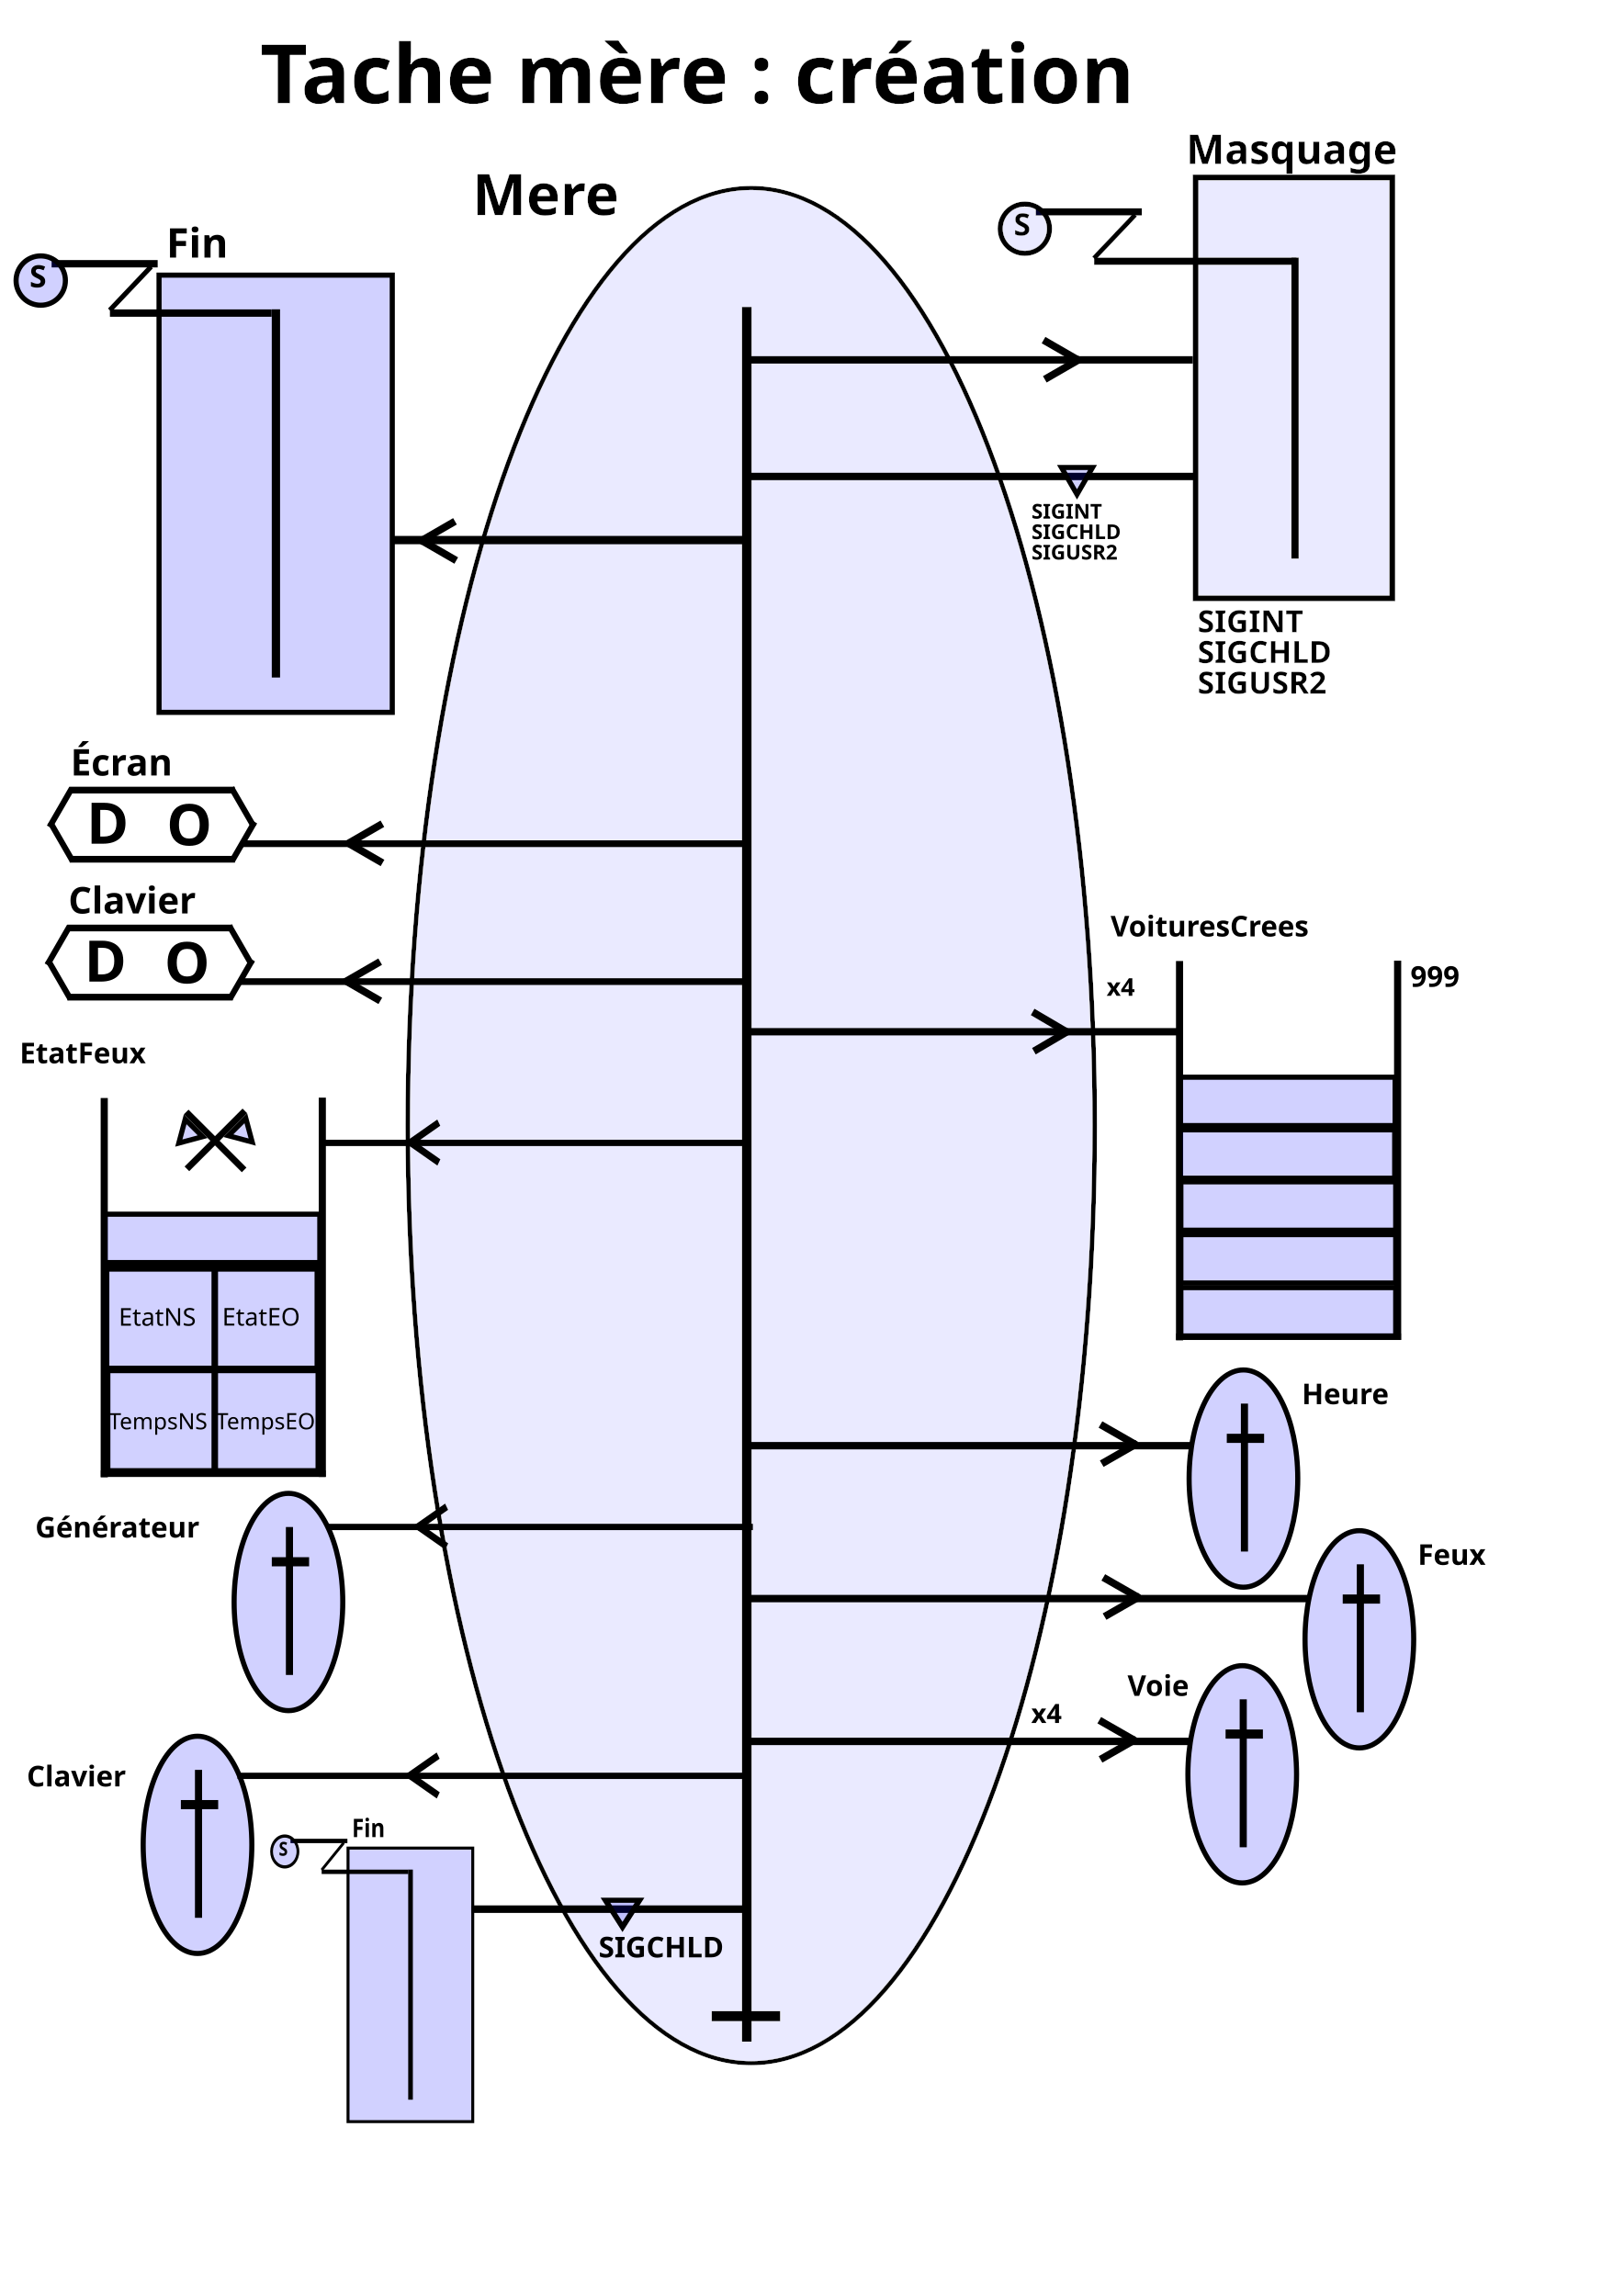
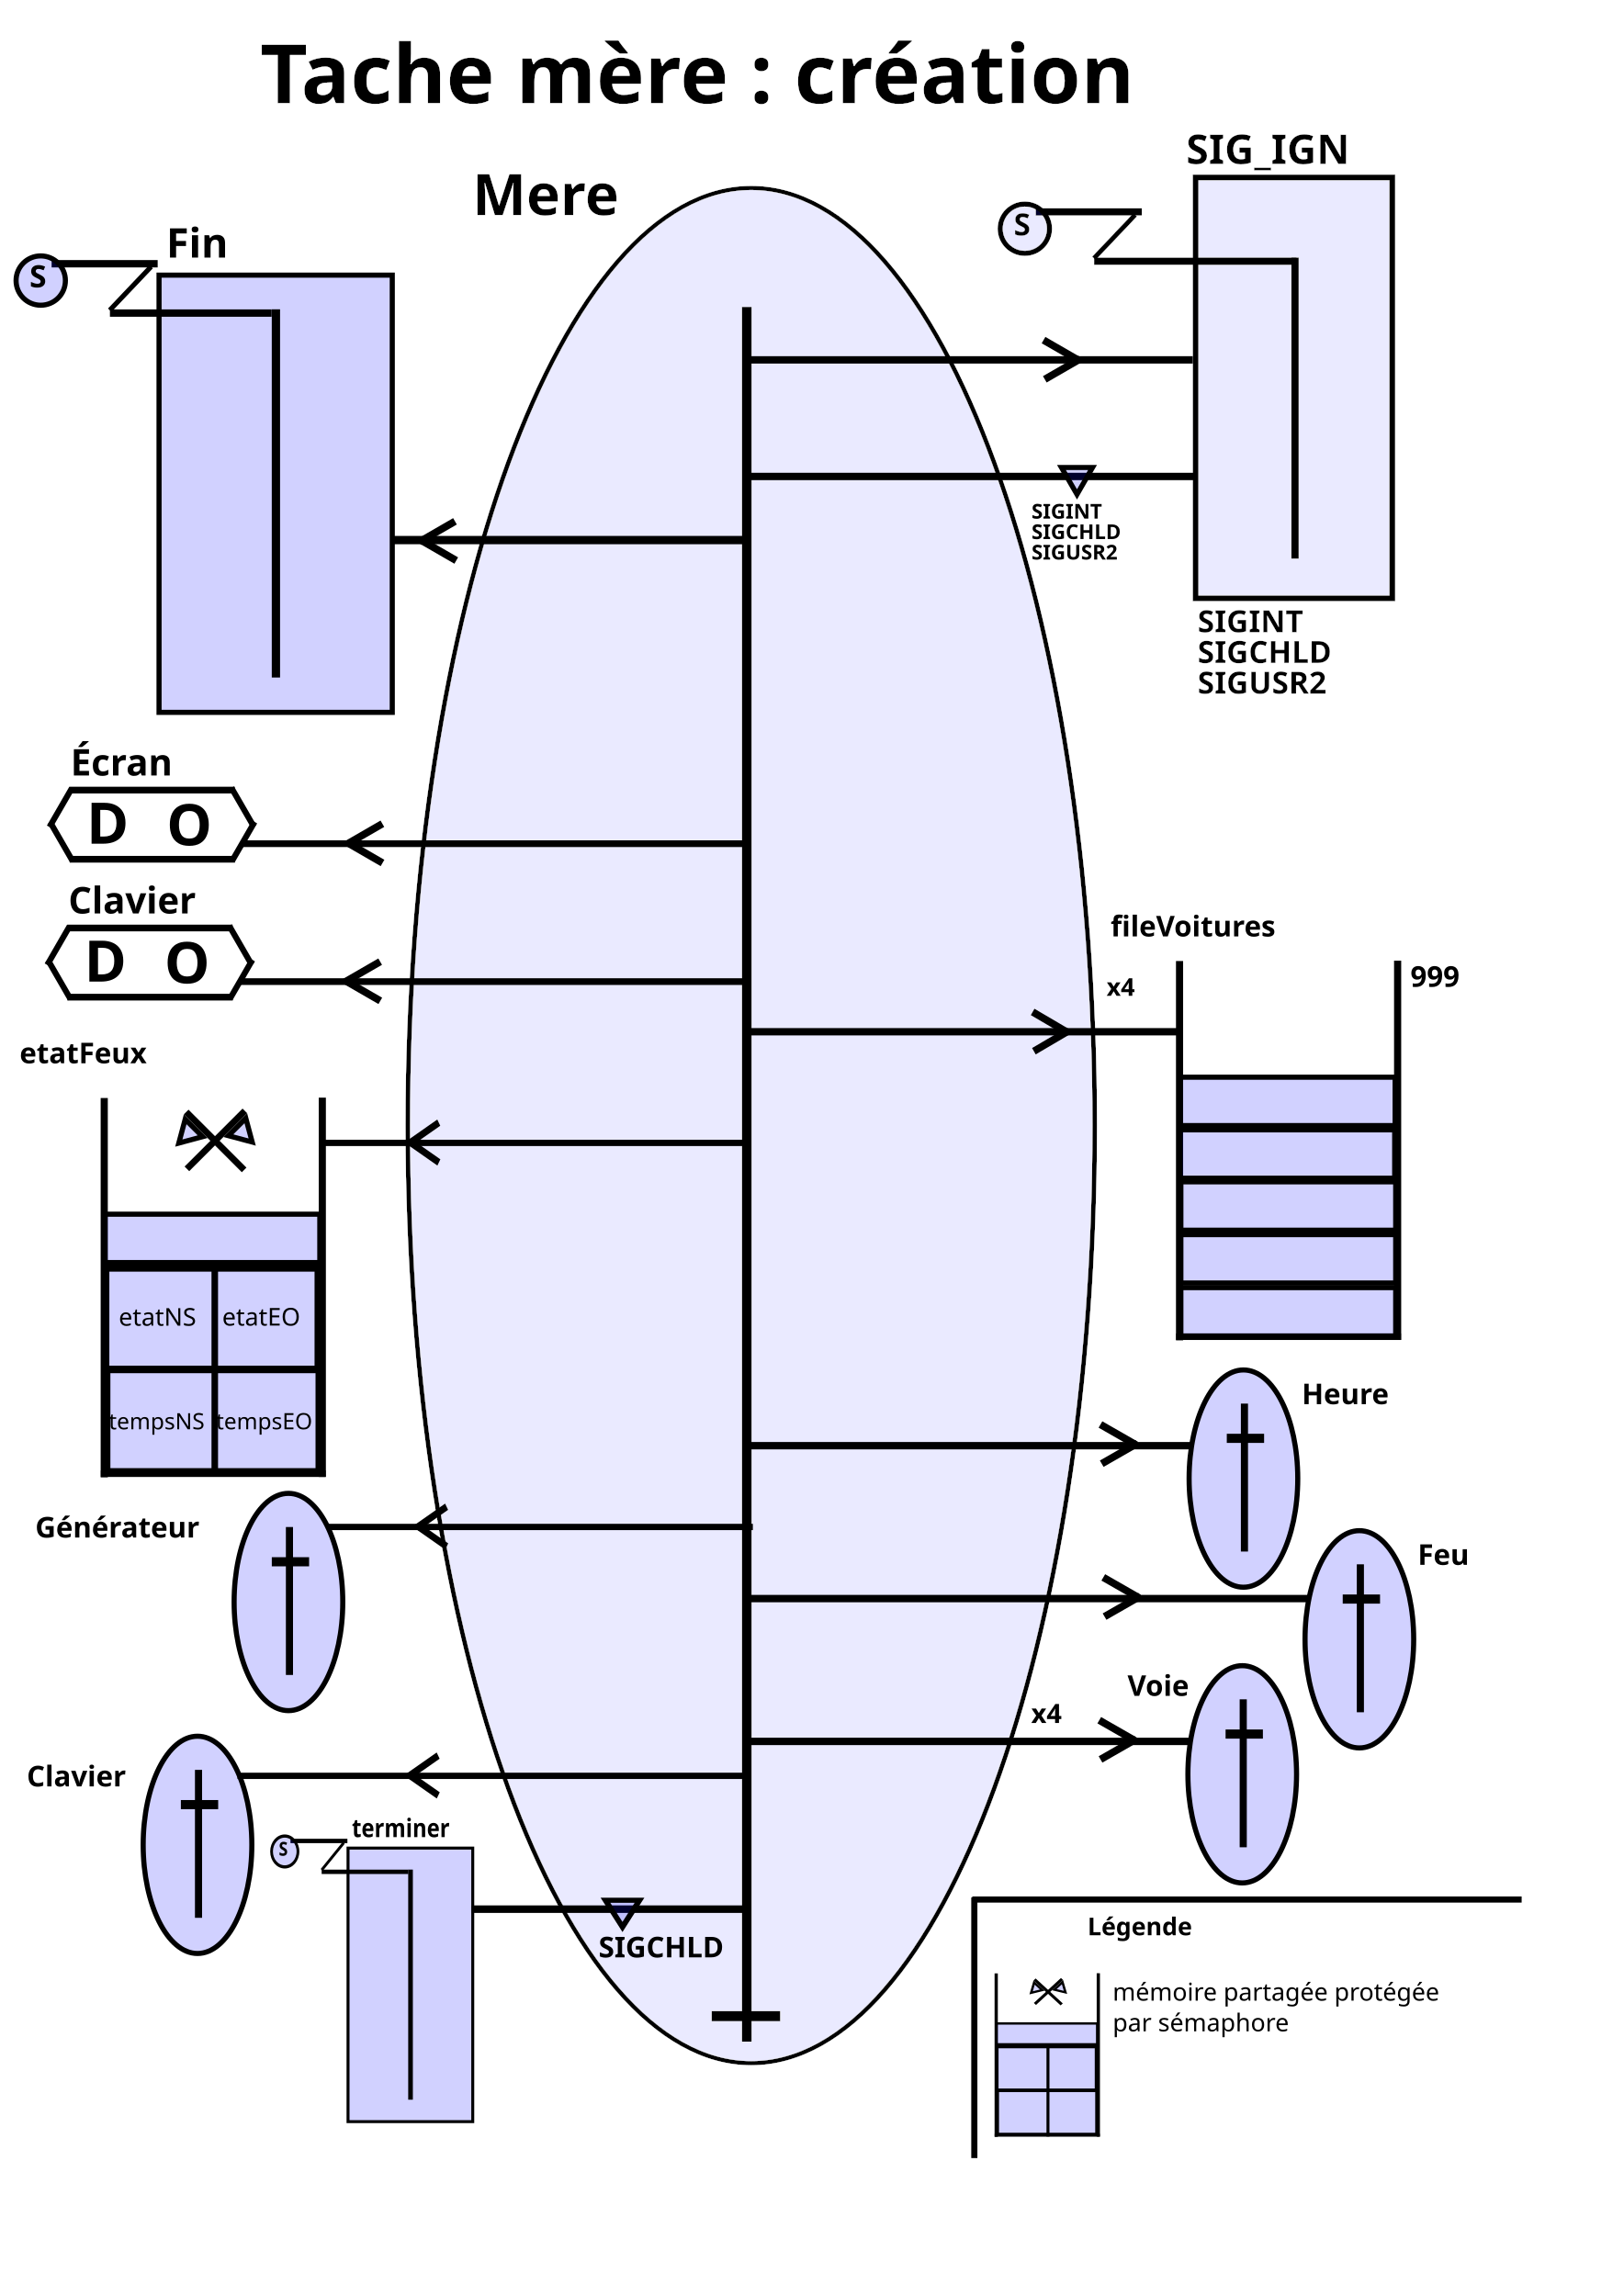
<svg xmlns="http://www.w3.org/2000/svg" width="210mm" height="297mm" id="svg2" version="1.1" enable-background="new">
  <defs id="defs4">
    <filter id="filter3764">
      <feBlend mode="multiply" in2="BackgroundImage" id="feBlend3766" />
    </filter>
    <filter id="filter4121">
      <feBlend mode="multiply" in2="BackgroundImage" id="feBlend4123" />
    </filter>
  </defs>
  <g id="layer1" style="display:inline;filter:url(#filter3764)">
    <path style="fill:#0000ff;fill-opacity:0.183;stroke:#000000;stroke-width:2.5;stroke-miterlimit:4;stroke-opacity:1;stroke-dasharray:none" id="path2985" d="m 548.105,63.58 a 188.548,563.452 0 1 1 -377.096,0 188.548,563.452 0 1 1 377.096,0 z" transform="matrix(0.8905215,0,0,0.8135598,47.03722,498.5714)" />
    <text xml:space="preserve" style="font-size:40px;font-style:normal;font-weight:normal;line-height:125%;letter-spacing:0px;word-spacing:0px;fill:#000000;fill-opacity:1;stroke:none;font-family:Sans" x="127.16" y="50.426" id="text3758">
      <tspan id="tspan3760" x="127.16" y="50.426" style="font-weight:bold;-inkscape-font-specification:Sans Bold">Tache mère : création</tspan>
    </text>
    <rect style="fill:#0000ff;fill-opacity:0.183;stroke:#000000;stroke-width:2.533;stroke-miterlimit:4;stroke-opacity:1;stroke-dasharray:none" id="rect3762" width="2.159" height="845.586" x="363.958" y="151.294" />
    <rect style="fill:#0000ff;fill-opacity:0.183;stroke:#000000;stroke-width:2.5;stroke-miterlimit:4;stroke-opacity:1;stroke-dasharray:none" id="rect4955" width="30.981" height="2.459" x="349.15" y="984.499" />
    <text xml:space="preserve" style="font-size:28px;font-style:normal;font-weight:bold;line-height:125%;letter-spacing:0px;word-spacing:0px;fill:#000000;fill-opacity:1;stroke:none;font-family:Sans;-inkscape-font-specification:Sans Bold" x="230.891" y="105.152" id="text3165">
      <tspan id="tspan3167" x="230.891" y="105.152">Mere</tspan>
    </text>
  </g>
  <g id="layer2" style="filter:url(#filter4121)">
    <rect style="fill:#0000ff;fill-opacity:0.183;stroke:#000000;stroke-width:2.802;stroke-miterlimit:4;stroke-opacity:1;stroke-dasharray:none" id="rect3769" width="96.165" height="205.786" x="584.431" y="86.752" />
    <rect style="fill:#0000ff;fill-opacity:0.183;stroke:#000000;stroke-width:2.5;stroke-miterlimit:4;stroke-opacity:1;stroke-dasharray:none" id="rect3787" width="49.329" height="1.096" x="507.546" y="103.044" />
    <rect style="fill:#0000ff;fill-opacity:0.183;stroke:#000000;stroke-width:2.534;stroke-miterlimit:4;stroke-opacity:1;stroke-dasharray:none" id="rect3789" width="96.433" height="1.062" x="536.064" y="127.177" />
    <rect style="fill:#0000ff;fill-opacity:0.183;stroke:#000000;stroke-width:2.5;stroke-miterlimit:4;stroke-opacity:1;stroke-dasharray:none" id="rect3791" width="1.096" height="144.7" x="632.514" y="127.16" />
    <rect style="fill:#0000ff;fill-opacity:0.183;stroke:#000000;stroke-width:1.662;stroke-miterlimit:4;stroke-opacity:1;stroke-dasharray:none" id="rect3793" width="27.708" height="0.729" x="285.301" y="474.548" transform="matrix(0.6882578,-0.7254662,0.71365,0.7005024,0,0)" />
    <path style="fill:#0000ff;fill-opacity:0.183;stroke:#000000;stroke-width:2.5;stroke-miterlimit:4;stroke-opacity:1;stroke-dasharray:none" id="path3795" d="m 513.027,111.813 a 12.058,12.058 0 1 1 -24.117,0 12.058,12.058 0 1 1 24.117,0 z" />
    <text xml:space="preserve" style="font-size:15px;font-style:normal;font-weight:bold;line-height:125%;letter-spacing:0px;word-spacing:0px;fill:#000000;fill-opacity:1;stroke:none;font-family:Sans;-inkscape-font-specification:Sans Bold" x="495.487" y="115.102" id="text3797">
      <tspan id="tspan3799" x="495.487" y="115.102">S</tspan>
    </text>
    <text xml:space="preserve" style="font-size:40px;font-style:normal;font-weight:normal;line-height:100%;letter-spacing:0px;word-spacing:0px;fill:#000000;fill-opacity:1;stroke:none;font-family:Sans" x="585.376" y="309.131" id="text3801">
      <tspan id="tspan3803" x="585.376" y="309.131" style="font-size:15px;font-weight:bold;line-height:100%;-inkscape-font-specification:Sans Bold">SIGINT</tspan>
      <tspan x="585.376" y="324.131" style="font-size:15px;font-weight:bold;line-height:100%;-inkscape-font-specification:Sans Bold" id="tspan3805">SIGCHLD</tspan>
      <tspan x="585.376" y="339.131" style="font-size:15px;font-weight:bold;line-height:100%;-inkscape-font-specification:Sans Bold" id="tspan3807">SIGUSR2</tspan>
    </text>
    <text xml:space="preserve" style="font-size:20px;font-style:normal;font-weight:bold;line-height:125%;letter-spacing:0px;word-spacing:0px;fill:#000000;fill-opacity:1;stroke:none;font-family:Sans;-inkscape-font-specification:Sans Bold" x="579.786" y="80.15" id="text3264">
-       <tspan id="tspan3266" x="579.786" y="80.15">Masquage</tspan>
+       <tspan id="tspan3266" x="579.786" y="80.15">SIG_IGN</tspan>
    </text>
  </g>
  <g id="layer15" style="display:inline">
    <path style="fill:#0000ff;fill-opacity:0.183;stroke:#000000;stroke-width:2.5;stroke-miterlimit:4;stroke-opacity:1;stroke-dasharray:none" id="path4468-1" d="m 632.405,750.421 a 26.555,53.11 0 1 1 -53.11,0 26.555,53.11 0 1 1 53.11,0 z" transform="translate(1.379739,117.0392)" />
    <rect style="fill:#0000ff;fill-opacity:0.183;stroke:#000000;stroke-width:2.5;stroke-miterlimit:4;stroke-opacity:1;stroke-dasharray:none" id="rect4470-0" width="0.984" height="69.83" x="607.229" y="832.053" />
    <rect style="fill:#0000ff;fill-opacity:0.183;stroke:#000000;stroke-width:2.5;stroke-miterlimit:4;stroke-opacity:1;stroke-dasharray:none" id="rect4472-6" width="15.736" height="1.967" x="600.345" y="846.806" />
    <text xml:space="preserve" style="font-size:14px;font-style:normal;font-weight:bold;line-height:125%;letter-spacing:0px;word-spacing:0px;fill:#000000;fill-opacity:1;stroke:none;font-family:Sans;-inkscape-font-specification:Sans Bold" x="551.169" y="829.103" id="text4474-5">
      <tspan x="551.169" y="829.103" id="tspan4909">Voie</tspan>
      <tspan x="551.169" y="846.603" id="tspan4913" />
    </text>
    <rect style="fill:#0000ff;fill-opacity:0.183;stroke:#000000;stroke-width:2.384;stroke-miterlimit:4;stroke-opacity:1;stroke-dasharray:none;display:inline" id="rect3812-0-1-9" width="216.09" height="1.219" x="364.973" y="850.77" />
    <rect style="fill:#0000ff;fill-opacity:0.183;stroke:#000000;stroke-width:2.508;stroke-miterlimit:4;stroke-opacity:1;stroke-dasharray:none;display:inline" id="rect3814-9-4-2" width="17.623" height="1.098" x="888.489" y="461.74" transform="matrix(0.8674953,0.4974454,-0.502559,0.8645429,0,0)" />
    <rect style="fill:#0000ff;fill-opacity:0.183;stroke:#000000;stroke-width:2.508;stroke-miterlimit:4;stroke-opacity:1;stroke-dasharray:none;display:inline" id="rect3814-5-2-6-7" width="17.623" height="1.098" x="34.052" y="1013.284" transform="matrix(0.8674953,-0.4974454,0.502559,0.8645429,0,0)" />
    <text xml:space="preserve" style="font-size:40px;font-style:normal;font-weight:normal;line-height:125%;letter-spacing:0px;word-spacing:0px;fill:#000000;fill-opacity:1;stroke:none;font-family:Sans" x="504.055" y="842.38" id="text4915">
      <tspan id="tspan4917" x="504.055" y="842.38" style="font-size:13px;font-weight:bold;-inkscape-font-specification:Sans Bold">x4</tspan>
    </text>
  </g>
  <g id="layer3" style="display:inline">
    <rect style="fill:#0000ff;fill-opacity:0.183;stroke:#000000;stroke-width:2.377;stroke-miterlimit:4;stroke-opacity:1;stroke-dasharray:none" id="rect3812" width="214.706" height="1.219" x="367.169" y="175.332" />
    <rect style="fill:#0000ff;fill-opacity:0.183;stroke:#000000;stroke-width:2.5;stroke-miterlimit:4;stroke-opacity:1;stroke-dasharray:none" id="rect3814" width="17.539" height="1.096" x="526.15" y="-111.604" transform="matrix(0.8660254,0.5,-0.5,0.8660254,0,0)" />
    <rect style="fill:#0000ff;fill-opacity:0.183;stroke:#000000;stroke-width:2.5;stroke-miterlimit:4;stroke-opacity:1;stroke-dasharray:none" id="rect3814-5" width="17.539" height="1.096" x="350.821" y="415.416" transform="matrix(0.8660254,-0.5,0.5,0.8660254,0,0)" />
  </g>
  <g id="layer4" style="display:inline">
    <rect style="fill:#0000ff;fill-opacity:0.183;stroke:#000000;stroke-width:2.372;stroke-miterlimit:4;stroke-opacity:1;stroke-dasharray:none" id="rect3839" width="217.452" height="1.224" x="364.974" y="232.333" />
    <path style="fill:#0000ff;fill-opacity:0.183;stroke:#000000;stroke-width:2.5;stroke-miterlimit:4;stroke-opacity:1;stroke-dasharray:none" id="path3843" d="m 528.374,226.916 -7.595,-13.155 15.19,0 z" transform="translate(-1.918369,14.79884)" />
    <text xml:space="preserve" style="font-size:40px;font-style:normal;font-weight:normal;line-height:100%;letter-spacing:0px;word-spacing:0px;fill:#000000;fill-opacity:1;stroke:none;font-family:Sans" x="504.233" y="253.551" id="text3801-7">
      <tspan id="tspan3803-6" x="504.233" y="253.551" style="font-size:10px;font-weight:bold;line-height:100%;-inkscape-font-specification:Sans Bold">SIGINT</tspan>
      <tspan x="504.233" y="263.551" style="font-size:10px;font-weight:bold;line-height:100%;-inkscape-font-specification:Sans Bold" id="tspan3805-5">SIGCHLD</tspan>
      <tspan x="504.233" y="273.551" style="font-size:10px;font-weight:bold;line-height:100%;-inkscape-font-specification:Sans Bold" id="tspan3807-2">SIGUSR2</tspan>
    </text>
  </g>
  <g id="layer5" style="display:inline">
    <rect style="fill:#0000ff;fill-opacity:0.183;stroke:#000000;stroke-width:2.5;stroke-miterlimit:4;stroke-opacity:1;stroke-dasharray:none" id="rect3875" width="114.006" height="213.761" x="77.744" y="134.513" />
    <text xml:space="preserve" style="font-size:20px;font-style:normal;font-weight:bold;line-height:125%;letter-spacing:0px;word-spacing:0px;fill:#000000;fill-opacity:1;stroke:none;font-family:Sans;-inkscape-font-specification:Sans Bold" x="81.298" y="125.931" id="text3877">
      <tspan id="tspan3879" x="81.298" y="125.931">Fin</tspan>
    </text>
    <rect style="fill:#0000ff;fill-opacity:0.183;stroke:#000000;stroke-width:2.5;stroke-miterlimit:4;stroke-opacity:1;stroke-dasharray:none" id="rect3787-1" width="49.329" height="1.096" x="26.488" y="128.398" />
    <rect style="fill:#0000ff;fill-opacity:0.183;stroke:#000000;stroke-width:2.398;stroke-miterlimit:4;stroke-opacity:1;stroke-dasharray:none" id="rect3789-8" width="76.646" height="1.198" x="54.938" y="152.464" />
    <rect style="fill:#0000ff;fill-opacity:0.183;stroke:#000000;stroke-width:1.662;stroke-miterlimit:4;stroke-opacity:1;stroke-dasharray:none" id="rect3793-6" width="27.708" height="0.729" x="-69.827" y="142.958" transform="matrix(0.6882578,-0.7254662,0.71365,0.7005024,0,0)" />
    <path transform="translate(-481.0578,25.3539)" style="fill:#0000ff;fill-opacity:0.183;stroke:#000000;stroke-width:2.5;stroke-miterlimit:4;stroke-opacity:1;stroke-dasharray:none" id="path3795-1" d="m 513.027,111.813 a 12.058,12.058 0 1 1 -24.117,0 12.058,12.058 0 1 1 24.117,0 z" />
    <text xml:space="preserve" style="font-size:15px;font-style:normal;font-weight:bold;line-height:125%;letter-spacing:0px;word-spacing:0px;fill:#000000;fill-opacity:1;stroke:none;font-family:Sans;-inkscape-font-specification:Sans Bold" x="14.429" y="140.456" id="text3797-2">
      <tspan id="tspan3799-7" x="14.429" y="140.456">S</tspan>
    </text>
    <rect style="fill:#0000ff;fill-opacity:0.183;stroke:#000000;stroke-width:2.5;stroke-miterlimit:4;stroke-opacity:1;stroke-dasharray:none" id="rect3914" width="1.55" height="177.507" x="134.099" y="152.474" />
    <rect style="fill:#0000ff;fill-opacity:0.183;stroke:#000000;stroke-width:2.5;stroke-miterlimit:4;stroke-opacity:1;stroke-dasharray:none" id="rect3921" width="172.856" height="1.55" x="192.234" y="263.272" />
    <rect style="fill:#0000ff;fill-opacity:0.183;stroke:#000000;stroke-width:2.5;stroke-miterlimit:4;stroke-opacity:1;stroke-dasharray:none;display:inline" id="rect3814-8" width="17.539" height="1.096" x="-328.915" y="-126.372" transform="matrix(-0.8660254,-0.5,0.5,-0.8660254,0,0)" />
    <rect style="fill:#0000ff;fill-opacity:0.183;stroke:#000000;stroke-width:2.5;stroke-miterlimit:4;stroke-opacity:1;stroke-dasharray:none;display:inline" id="rect3814-5-0" width="17.539" height="1.096" x="-63.922" y="-332.477" transform="matrix(-0.8660254,0.5,-0.5,-0.8660254,0,0)" />
  </g>
  <g id="layer6" style="display:inline">
    <rect style="fill:#0000ff;fill-opacity:0.183;stroke:#000000;stroke-width:2.5;stroke-miterlimit:4;stroke-opacity:1;stroke-dasharray:none" id="rect3944" width="78.289" height="0.775" x="35.216" y="385.89" />
    <rect style="fill:#0000ff;fill-opacity:0.183;stroke:#000000;stroke-width:2.5;stroke-miterlimit:4;stroke-opacity:1;stroke-dasharray:none" id="rect3944-2" width="78.289" height="0.775" x="35.321" y="419.704" />
    <rect style="fill:#0000ff;fill-opacity:0.183;stroke:#000000;stroke-width:2.5;stroke-miterlimit:4;stroke-opacity:1;stroke-dasharray:none" id="rect3986-1" width="0.388" height="19.378" x="308.511" y="287.035" transform="matrix(0.8660254,0.5,-0.5,0.8660254,0,0)" />
    <rect style="fill:#0000ff;fill-opacity:0.183;stroke:#000000;stroke-width:2.5;stroke-miterlimit:4;stroke-opacity:1;stroke-dasharray:none" id="rect3986" width="0.388" height="19.378" x="-94.815" y="391.392" transform="matrix(0.8660254,-0.5,0.5,0.8660254,0,0)" />
    <rect style="fill:#0000ff;fill-opacity:0.183;stroke:#000000;stroke-width:2.5;stroke-miterlimit:4;stroke-opacity:1;stroke-dasharray:none" id="rect3986-1-4" width="0.388" height="19.378" x="-223.296" y="-336.816" transform="matrix(-0.8660254,-0.5,0.5,-0.8660254,0,0)" />
    <rect style="fill:#0000ff;fill-opacity:0.183;stroke:#000000;stroke-width:2.5;stroke-miterlimit:4;stroke-opacity:1;stroke-dasharray:none" id="rect3986-9" width="0.388" height="19.378" x="179.552" y="-381.092" transform="matrix(-0.8660254,0.5,-0.5,-0.8660254,0,0)" />
    <text xml:space="preserve" style="font-size:28px;font-style:normal;font-weight:bold;line-height:125%;letter-spacing:0px;word-spacing:0px;fill:#000000;fill-opacity:1;stroke:none;font-family:Sans;-inkscape-font-specification:Sans Bold" x="42.245" y="412.486" id="text4034">
      <tspan id="tspan4036" x="42.245" y="412.486">D</tspan>
    </text>
    <text xml:space="preserve" style="font-size:28px;font-style:normal;font-weight:bold;line-height:125%;letter-spacing:0px;word-spacing:0px;fill:#000000;fill-opacity:1;stroke:none;font-family:Sans;-inkscape-font-specification:Sans Bold" x="81.389" y="413.261" id="text4038">
      <tspan id="tspan4040" x="81.389" y="413.261">O</tspan>
    </text>
    <text xml:space="preserve" style="font-size:18px;font-style:normal;font-weight:bold;line-height:125%;letter-spacing:0px;word-spacing:0px;fill:#000000;fill-opacity:1;stroke:none;font-family:Sans;-inkscape-font-specification:Sans Bold" x="34.494" y="379.155" id="text4042">
      <tspan id="tspan4044" x="34.494" y="379.155">Écran</tspan>
    </text>
    <rect style="fill:#0000ff;fill-opacity:0.183;stroke:#000000;stroke-width:2.496;stroke-miterlimit:4;stroke-opacity:1;stroke-dasharray:none" id="rect4046" width="245.82" height="0.779" x="119.272" y="412.096" />
    <rect style="fill:#0000ff;fill-opacity:0.183;stroke:#000000;stroke-width:2.5;stroke-miterlimit:4;stroke-opacity:1;stroke-dasharray:none" id="rect3814-8-2" width="17.539" height="1.096" x="-371.631" y="-272.434" transform="matrix(-0.8660254,-0.5,0.5,-0.8660254,0,0)" />
    <rect style="fill:#0000ff;fill-opacity:0.183;stroke:#000000;stroke-width:2.5;stroke-miterlimit:4;stroke-opacity:1;stroke-dasharray:none" id="rect3814-5-0-1" width="17.539" height="1.096" x="40.738" y="-442.775" transform="matrix(-0.8660254,0.5,-0.5,-0.8660254,0,0)" />
  </g>
  <g id="layer7">
    <rect style="fill:#0000ff;fill-opacity:0.183;stroke:#000000;stroke-width:2.5;stroke-miterlimit:4;stroke-opacity:1;stroke-dasharray:none;display:inline" id="rect3944-8" width="78.289" height="0.775" x="34.137" y="453.314" />
    <rect style="fill:#0000ff;fill-opacity:0.183;stroke:#000000;stroke-width:2.5;stroke-miterlimit:4;stroke-opacity:1;stroke-dasharray:none;display:inline" id="rect3944-2-6" width="78.289" height="0.775" x="34.243" y="487.128" />
    <rect style="fill:#0000ff;fill-opacity:0.183;stroke:#000000;stroke-width:2.5;stroke-miterlimit:4;stroke-opacity:1;stroke-dasharray:none;display:inline" id="rect3986-1-8" width="0.388" height="19.378" x="341.289" y="345.966" transform="matrix(0.8660254,0.5,-0.5,0.8660254,0,0)" />
    <rect style="fill:#0000ff;fill-opacity:0.183;stroke:#000000;stroke-width:2.5;stroke-miterlimit:4;stroke-opacity:1;stroke-dasharray:none;display:inline" id="rect3986-96" width="0.388" height="19.378" x="-129.462" y="449.244" transform="matrix(0.8660254,-0.5,0.5,0.8660254,0,0)" />
    <rect style="fill:#0000ff;fill-opacity:0.183;stroke:#000000;stroke-width:2.5;stroke-miterlimit:4;stroke-opacity:1;stroke-dasharray:none;display:inline" id="rect3986-1-4-1" width="0.388" height="19.378" x="-256.074" y="-395.747" transform="matrix(-0.8660254,-0.5,0.5,-0.8660254,0,0)" />
    <rect style="fill:#0000ff;fill-opacity:0.183;stroke:#000000;stroke-width:2.5;stroke-miterlimit:4;stroke-opacity:1;stroke-dasharray:none;display:inline" id="rect3986-9-4" width="0.388" height="19.378" x="214.199" y="-438.943" transform="matrix(-0.8660254,0.5,-0.5,-0.8660254,0,0)" />
    <text xml:space="preserve" style="font-size:28px;font-style:normal;font-weight:bold;line-height:125%;letter-spacing:0px;word-spacing:0px;fill:#000000;fill-opacity:1;stroke:none;display:inline;font-family:Sans;-inkscape-font-specification:Sans Bold" x="41.166" y="479.91" id="text4034-1">
      <tspan id="tspan4036-4" x="41.166" y="479.91">D</tspan>
    </text>
    <text xml:space="preserve" style="font-size:28px;font-style:normal;font-weight:bold;line-height:125%;letter-spacing:0px;word-spacing:0px;fill:#000000;fill-opacity:1;stroke:none;display:inline;font-family:Sans;-inkscape-font-specification:Sans Bold" x="80.311" y="480.685" id="text4038-7">
      <tspan id="tspan4040-6" x="80.311" y="480.685">O</tspan>
    </text>
    <text xml:space="preserve" style="font-size:18px;font-style:normal;font-weight:bold;line-height:125%;letter-spacing:0px;word-spacing:0px;fill:#000000;fill-opacity:1;stroke:none;display:inline;font-family:Sans;-inkscape-font-specification:Sans Bold" x="33.415" y="446.579" id="text4042-3">
      <tspan id="tspan4044-3" x="33.415" y="446.579">Clavier</tspan>
    </text>
    <rect style="fill:#0000ff;fill-opacity:0.183;stroke:#000000;stroke-width:2.496;stroke-miterlimit:4;stroke-opacity:1;stroke-dasharray:none;display:inline" id="rect4046-1" width="246.013" height="0.779" x="118" y="479.521" />
    <rect style="fill:#0000ff;fill-opacity:0.183;stroke:#000000;stroke-width:2.5;stroke-miterlimit:4;stroke-opacity:1;stroke-dasharray:none;display:inline" id="rect3814-8-2-7" width="17.539" height="1.096" x="-404.409" y="-331.365" transform="matrix(-0.8660254,-0.5,0.5,-0.8660254,0,0)" />
    <rect style="fill:#0000ff;fill-opacity:0.183;stroke:#000000;stroke-width:2.5;stroke-miterlimit:4;stroke-opacity:1;stroke-dasharray:none;display:inline" id="rect3814-5-0-1-7" width="17.539" height="1.096" x="75.385" y="-500.627" transform="matrix(-0.8660254,0.5,-0.5,-0.8660254,0,0)" />
  </g>
  <g id="layer8" style="display:inline">
    <rect style="fill:#0000ff;fill-opacity:0.183;stroke:#000000;stroke-width:2.5;stroke-miterlimit:4;stroke-opacity:1;stroke-dasharray:none" id="rect4207" width="0.984" height="182.935" x="576.098" y="471.101" />
    <rect style="fill:#0000ff;fill-opacity:0.183;stroke:#000000;stroke-width:2.5;stroke-miterlimit:4;stroke-opacity:1;stroke-dasharray:none" id="rect4207-9" width="0.984" height="182.935" x="682.698" y="470.916" />
    <rect style="fill:#0000ff;fill-opacity:0.183;stroke:#000000;stroke-width:2.687;stroke-miterlimit:4;stroke-opacity:1;stroke-dasharray:none" id="rect4229" width="107.206" height="0.508" x="576.278" y="653.265" />
    <rect style="fill:#0000ff;fill-opacity:0.183;stroke:#000000;stroke-width:2.5;stroke-miterlimit:4;stroke-opacity:1;stroke-dasharray:none" id="rect4231" width="105.014" height="23.645" x="577.228" y="629.525" />
    <rect style="fill:#0000ff;fill-opacity:0.183;stroke:#000000;stroke-width:2.5;stroke-miterlimit:4;stroke-opacity:1;stroke-dasharray:none" id="rect4231-3" width="105.014" height="23.645" x="577.228" y="603.62" />
    <rect style="fill:#0000ff;fill-opacity:0.183;stroke:#000000;stroke-width:2.5;stroke-miterlimit:4;stroke-opacity:1;stroke-dasharray:none" id="rect4231-8" width="105.014" height="23.645" x="577.228" y="577.801" />
    <rect style="fill:#0000ff;fill-opacity:0.183;stroke:#000000;stroke-width:2.5;stroke-miterlimit:4;stroke-opacity:1;stroke-dasharray:none" id="rect4231-3-3" width="105.014" height="23.645" x="576.736" y="552.387" />
    <rect style="fill:#0000ff;fill-opacity:0.183;stroke:#000000;stroke-width:2.5;stroke-miterlimit:4;stroke-opacity:1;stroke-dasharray:none" id="rect4231-3-3-7" width="105.014" height="23.645" x="576.947" y="526.649" />
    <text xml:space="preserve" style="font-size:14px;font-style:normal;font-weight:bold;line-height:125%;letter-spacing:0px;word-spacing:0px;fill:#000000;fill-opacity:1;stroke:none;font-family:Sans;-inkscape-font-specification:Sans Bold" x="689.449" y="482.411" id="text4299">
      <tspan id="tspan4301" x="689.449" y="482.411">999</tspan>
    </text>
    <text xml:space="preserve" style="font-size:14px;font-style:normal;font-weight:bold;line-height:125%;letter-spacing:0px;word-spacing:0px;fill:#000000;fill-opacity:1;stroke:none;font-family:Sans;-inkscape-font-specification:Sans Bold" x="542.904" y="457.823" id="text4303">
-       <tspan id="tspan4305" x="542.904" y="457.823">VoituresCrees</tspan>
+       <tspan x="542.904" y="457.823" id="tspan3172">fileVoitures</tspan>
    </text>
    <rect style="fill:#0000ff;fill-opacity:0.183;stroke:#000000;stroke-width:2.359;stroke-miterlimit:4;stroke-opacity:1;stroke-dasharray:none;display:inline" id="rect3812-0" width="211.246" height="1.22" x="364.157" y="503.814" />
    <rect style="fill:#0000ff;fill-opacity:0.183;stroke:#000000;stroke-width:2.481;stroke-miterlimit:4;stroke-opacity:1;stroke-dasharray:none;display:inline" id="rect3814-9" width="17.332" height="1.093" x="684.517" y="170.406" transform="matrix(0.862254,0.5064761,-0.4935518,0.8697164,0,0)" />
    <rect style="fill:#0000ff;fill-opacity:0.183;stroke:#000000;stroke-width:2.481;stroke-miterlimit:4;stroke-opacity:1;stroke-dasharray:none;display:inline" id="rect3814-5-2" width="17.332" height="1.093" x="187.148" y="698.649" transform="matrix(0.862254,-0.5064761,0.4935518,0.8697164,0,0)" />
    <text xml:space="preserve" style="font-size:12px;font-style:normal;font-weight:bold;line-height:125%;letter-spacing:0px;word-spacing:0px;fill:#000000;fill-opacity:1;stroke:none;font-family:Sans;-inkscape-font-specification:Sans Bold" x="540.937" y="486.837" id="text3174">
      <tspan id="tspan3176" x="540.937" y="486.837">x4</tspan>
    </text>
  </g>
  <g id="layer9">
    <rect style="fill:#0000ff;fill-opacity:0.183;stroke:#000000;stroke-width:2.5;stroke-miterlimit:4;stroke-opacity:1;stroke-dasharray:none" id="rect4207-3" width="0.984" height="182.935" x="50.461" y="538.072" />
    <rect style="fill:#0000ff;fill-opacity:0.183;stroke:#000000;stroke-width:2.5;stroke-miterlimit:4;stroke-opacity:1;stroke-dasharray:none" id="rect4207-9-0" width="0.984" height="182.935" x="157.062" y="537.888" />
    <rect style="fill:#0000ff;fill-opacity:0.183;stroke:#000000;stroke-width:2.687;stroke-miterlimit:4;stroke-opacity:1;stroke-dasharray:none" id="rect4229-0" width="107.206" height="0.508" x="50.642" y="720.236" />
    <rect style="fill:#0000ff;fill-opacity:0.183;stroke:#000000;stroke-width:3.618;stroke-miterlimit:4;stroke-opacity:1;stroke-dasharray:none" id="rect4231-39" width="103.895" height="50.066" x="52.15" y="669.518" />
    <rect style="fill:#0000ff;fill-opacity:0.183;stroke:#000000;stroke-width:3.601;stroke-miterlimit:4;stroke-opacity:1;stroke-dasharray:none" id="rect4231-3-3-6" width="103.912" height="49.591" x="51.65" y="619.909" />
    <rect style="fill:#0000ff;fill-opacity:0.183;stroke:#000000;stroke-width:2.5;stroke-miterlimit:4;stroke-opacity:1;stroke-dasharray:none" id="rect4231-3-3-7-7" width="105.014" height="23.645" x="51.311" y="593.621" />
    <rect style="fill:#0000ff;fill-opacity:0.183;stroke:#000000;stroke-width:2.5;stroke-miterlimit:4;stroke-opacity:1;stroke-dasharray:none" id="rect4331-1" width="0.695" height="37.555" x="468.333" y="300.663" transform="matrix(0.7071068,0.7071068,-0.7071068,0.7071068,0,0)" />
    <path style="fill:#0000ff;fill-opacity:0.183;stroke:#000000;stroke-width:2.5;stroke-miterlimit:4;stroke-opacity:1;stroke-dasharray:none" id="path4333-3" d="m 641.905,473.743 -10.432,6.023 0,-12.046 z" transform="matrix(0.7071068,0.7071068,-0.7071068,0.7071068,4.370503,-230.5255)" />
    <rect style="fill:#0000ff;fill-opacity:0.183;stroke:#000000;stroke-width:2.5;stroke-miterlimit:4;stroke-opacity:1;stroke-dasharray:none" id="rect4331-2-3" width="0.695" height="37.555" x="-320.41" y="450.03" transform="matrix(0.7071068,-0.7071068,0.7071068,0.7071068,0,0)" />
    <path style="fill:#0000ff;fill-opacity:0.183;stroke:#000000;stroke-width:2.5;stroke-miterlimit:4;stroke-opacity:1;stroke-dasharray:none" id="path4333-1-6" d="m 641.905,473.743 -10.432,6.023 0,-12.046 z" transform="matrix(-0.258819,-0.9659258,0.9659258,-0.258819,-200.9427,1289.858)" />
    <rect style="fill:#0000ff;fill-opacity:0.183;stroke:#000000;stroke-width:2.622;stroke-miterlimit:4;stroke-opacity:1;stroke-dasharray:none" id="rect4426" width="0.574" height="102.484" x="104.698" y="618.128" />
    <text xml:space="preserve" style="font-size:40px;font-style:normal;font-weight:normal;line-height:125%;letter-spacing:0px;word-spacing:0px;fill:#000000;fill-opacity:1;stroke:none;font-family:Sans" x="9.603" y="519.833" id="text4428">
-       <tspan id="tspan4430" x="9.603" y="519.833" style="font-size:14px;font-weight:bold;-inkscape-font-specification:Sans Bold">EtatFeux</tspan>
+       <tspan id="tspan4430" x="9.603" y="519.833" style="font-size:14px;font-weight:bold;-inkscape-font-specification:Sans Bold">etatFeux</tspan>
    </text>
    <rect style="fill:#0000ff;fill-opacity:0.183;stroke:#000000;stroke-width:2.292;stroke-miterlimit:4;stroke-opacity:1;stroke-dasharray:none;display:inline" id="rect4046-1-5" width="205.185" height="0.788" x="157.855" y="558.371" />
    <rect style="fill:#0000ff;fill-opacity:0.183;stroke:#000000;stroke-width:2.311;stroke-miterlimit:4;stroke-opacity:1;stroke-dasharray:none;display:inline" id="rect3814-8-2-7-6" width="15.462" height="1.063" x="-443.042" y="-347.95" transform="matrix(-0.8193368,-0.5733125,0.43007,-0.9027955,0,0)" />
    <rect style="fill:#0000ff;fill-opacity:0.183;stroke:#000000;stroke-width:2.311;stroke-miterlimit:4;stroke-opacity:1;stroke-dasharray:none;display:inline" id="rect3814-5-0-1-7-9" width="15.462" height="1.063" x="44.168" y="-581.18" transform="matrix(-0.8193368,0.5733125,-0.43007,-0.9027955,0,0)" />
    <text xml:space="preserve" style="font-size:12px;font-style:normal;font-weight:normal;line-height:125%;letter-spacing:0px;word-spacing:0px;fill:#000000;fill-opacity:1;stroke:none;font-family:Sans" x="58.028" y="648.135" id="text3169">
-       <tspan id="tspan3171" x="58.028" y="648.135">EtatNS</tspan>
+       <tspan id="tspan3171" x="58.028" y="648.135">etatNS</tspan>
    </text>
    <text xml:space="preserve" style="font-size:12px;font-style:normal;font-weight:normal;line-height:125%;letter-spacing:0px;word-spacing:0px;fill:#000000;fill-opacity:1;stroke:none;font-family:Sans" x="108.594" y="648.077" id="text3169-1">
-       <tspan x="108.594" y="648.077" id="tspan3194">EtatEO</tspan>
+       <tspan x="108.594" y="648.077" id="tspan3194">etatEO</tspan>
    </text>
    <text xml:space="preserve" style="font-size:11px;font-style:normal;font-weight:normal;line-height:125%;letter-spacing:0px;word-spacing:0px;fill:#000000;fill-opacity:1;stroke:none;font-family:Sans" x="53.11" y="698.786" id="text3198">
-       <tspan id="tspan3200" x="53.11" y="698.786">TempsNS</tspan>
+       <tspan id="tspan3200" x="53.11" y="698.786">tempsNS</tspan>
    </text>
    <text xml:space="preserve" style="font-size:11px;font-style:normal;font-weight:normal;line-height:125%;letter-spacing:0px;word-spacing:0px;fill:#000000;fill-opacity:1;stroke:none;font-family:Sans" x="105.502" y="698.773" id="text3198-5">
-       <tspan id="tspan3200-8" x="105.502" y="698.773">TempsEO</tspan>
+       <tspan id="tspan3200-8" x="105.502" y="698.773">tempsEO</tspan>
    </text>
  </g>
  <g id="layer10">
    <path style="fill:#0000ff;fill-opacity:0.183;stroke:#000000;stroke-width:2.5;stroke-miterlimit:4;stroke-opacity:1;stroke-dasharray:none" id="path4468" d="m 632.405,750.421 a 26.555,53.11 0 1 1 -53.11,0 26.555,53.11 0 1 1 53.11,0 z" transform="translate(1.967045,-27.53862)" />
    <rect style="fill:#0000ff;fill-opacity:0.183;stroke:#000000;stroke-width:2.5;stroke-miterlimit:4;stroke-opacity:1;stroke-dasharray:none" id="rect4470" width="0.984" height="69.83" x="607.817" y="687.475" />
    <rect style="fill:#0000ff;fill-opacity:0.183;stroke:#000000;stroke-width:2.5;stroke-miterlimit:4;stroke-opacity:1;stroke-dasharray:none" id="rect4472" width="15.736" height="1.967" x="600.932" y="702.228" />
    <text xml:space="preserve" style="font-size:14px;font-style:normal;font-weight:bold;line-height:125%;letter-spacing:0px;word-spacing:0px;fill:#000000;fill-opacity:1;stroke:none;font-family:Sans;-inkscape-font-specification:Sans Bold" x="636.339" y="686.492" id="text4474">
      <tspan id="tspan4476" x="636.339" y="686.492">Heure</tspan>
    </text>
    <rect style="fill:#0000ff;fill-opacity:0.183;stroke:#000000;stroke-width:2.384;stroke-miterlimit:4;stroke-opacity:1;stroke-dasharray:none;display:inline" id="rect3812-0-1" width="216.09" height="1.219" x="365.56" y="706.192" />
    <rect style="fill:#0000ff;fill-opacity:0.183;stroke:#000000;stroke-width:2.508;stroke-miterlimit:4;stroke-opacity:1;stroke-dasharray:none;display:inline" id="rect3814-9-4" width="17.623" height="1.098" x="816.336" y="336.025" transform="matrix(0.8674953,0.4974454,-0.502559,0.8645429,0,0)" />
    <rect style="fill:#0000ff;fill-opacity:0.183;stroke:#000000;stroke-width:2.508;stroke-miterlimit:4;stroke-opacity:1;stroke-dasharray:none;display:inline" id="rect3814-5-2-6" width="17.623" height="1.098" x="107.22" y="888.154" transform="matrix(0.8674953,-0.4974454,0.502559,0.8645429,0,0)" />
  </g>
  <g id="layer11" style="display:inline">
    <path style="fill:#0000ff;fill-opacity:0.183;stroke:#000000;stroke-width:2.5;stroke-miterlimit:4;stroke-opacity:1;stroke-dasharray:none" id="path4468-2" d="m 632.405,750.421 a 26.555,53.11 0 1 1 -53.11,0 26.555,53.11 0 1 1 53.11,0 z" transform="translate(-464.8531,32.80016)" />
    <rect style="fill:#0000ff;fill-opacity:0.183;stroke:#000000;stroke-width:2.5;stroke-miterlimit:4;stroke-opacity:1;stroke-dasharray:none" id="rect4470-2" width="0.984" height="69.83" x="140.997" y="747.814" />
    <rect style="fill:#0000ff;fill-opacity:0.183;stroke:#000000;stroke-width:2.5;stroke-miterlimit:4;stroke-opacity:1;stroke-dasharray:none" id="rect4472-5" width="15.736" height="1.967" x="134.112" y="762.567" />
    <text xml:space="preserve" style="font-size:14px;font-style:normal;font-weight:bold;line-height:125%;letter-spacing:0px;word-spacing:0px;fill:#000000;fill-opacity:1;stroke:none;font-family:Sans;-inkscape-font-specification:Sans Bold" x="17.214" y="751.699" id="text4474-8">
      <tspan id="tspan4476-9" x="17.214" y="751.699">Générateur</tspan>
    </text>
    <rect style="fill:#0000ff;fill-opacity:0.183;stroke:#000000;stroke-width:2.292;stroke-miterlimit:4;stroke-opacity:1;stroke-dasharray:none;display:inline" id="rect4046-1-5-6" width="205.185" height="0.788" x="161.68" y="746.144" />
    <rect style="fill:#0000ff;fill-opacity:0.183;stroke:#000000;stroke-width:2.311;stroke-miterlimit:4;stroke-opacity:1;stroke-dasharray:none;display:inline" id="rect3814-8-2-7-6-3" width="15.462" height="1.063" x="-528.424" y="-501.719" transform="matrix(-0.8193368,-0.5733125,0.43007,-0.9027955,0,0)" />
    <rect style="fill:#0000ff;fill-opacity:0.183;stroke:#000000;stroke-width:2.311;stroke-miterlimit:4;stroke-opacity:1;stroke-dasharray:none;display:inline" id="rect3814-5-0-1-7-9-4" width="15.462" height="1.063" x="122.547" y="-739.396" transform="matrix(-0.8193368,0.5733125,-0.43007,-0.9027955,0,0)" />
  </g>
  <g id="layer13">
    <path style="fill:#0000ff;fill-opacity:0.183;stroke:#000000;stroke-width:2.5;stroke-miterlimit:4;stroke-opacity:1;stroke-dasharray:none;display:inline" id="path4468-2-7" d="m 632.405,750.421 a 26.555,53.11 0 1 1 -53.11,0 26.555,53.11 0 1 1 53.11,0 z" transform="translate(-509.3028,151.529)" />
    <rect style="fill:#0000ff;fill-opacity:0.183;stroke:#000000;stroke-width:2.5;stroke-miterlimit:4;stroke-opacity:1;stroke-dasharray:none;display:inline" id="rect4470-2-6" width="0.984" height="69.83" x="96.547" y="866.543" />
    <rect style="fill:#0000ff;fill-opacity:0.183;stroke:#000000;stroke-width:2.5;stroke-miterlimit:4;stroke-opacity:1;stroke-dasharray:none;display:inline" id="rect4472-5-8" width="15.736" height="1.967" x="89.662" y="881.296" />
    <text xml:space="preserve" style="font-size:14px;font-style:normal;font-weight:bold;line-height:125%;letter-spacing:0px;word-spacing:0px;fill:#000000;fill-opacity:1;stroke:none;display:inline;font-family:Sans;-inkscape-font-specification:Sans Bold" x="13.089" y="873.378" id="text4474-8-0">
      <tspan id="tspan4476-9-1" x="13.089" y="873.378">Clavier</tspan>
      <tspan x="13.089" y="890.878" id="tspan4775" />
    </text>
    <rect style="fill:#0000ff;fill-opacity:0.183;stroke:#000000;stroke-width:2.373;stroke-miterlimit:4;stroke-opacity:1;stroke-dasharray:none;display:inline" id="rect4046-1-5-6-9" width="245.428" height="0.706" x="117.271" y="867.864" />
    <rect style="fill:#0000ff;fill-opacity:0.183;stroke:#000000;stroke-width:2.311;stroke-miterlimit:4;stroke-opacity:1;stroke-dasharray:none;display:inline" id="rect3814-8-2-7-6-3-4" width="15.462" height="1.063" x="-577.708" y="-605.203" transform="matrix(-0.8193368,-0.5733125,0.43007,-0.9027955,0,0)" />
    <rect style="fill:#0000ff;fill-opacity:0.183;stroke:#000000;stroke-width:2.311;stroke-miterlimit:4;stroke-opacity:1;stroke-dasharray:none;display:inline" id="rect3814-5-0-1-7-9-4-3" width="15.462" height="1.063" x="179.383" y="-838.083" transform="matrix(-0.8193368,0.5733125,-0.43007,-0.9027955,0,0)" />
  </g>
  <g id="layer14">
    <rect style="fill:#0000ff;fill-opacity:0.183;stroke:#000000;stroke-width:1.446;stroke-miterlimit:4;stroke-opacity:1;stroke-dasharray:none;display:inline" id="rect3875-7" width="60.968" height="133.74" x="170.124" y="903.53" />
    <text xml:space="preserve" style="font-size:11.569px;font-style:normal;font-weight:bold;line-height:125%;letter-spacing:0px;word-spacing:0px;fill:#000000;fill-opacity:1;stroke:none;display:inline;font-family:Sans;-inkscape-font-specification:Sans Bold" x="186.067" y="830.379" id="text3877-1" transform="scale(0.9245319,1.081628)">
-       <tspan id="tspan3879-9" x="186.067" y="830.379">Fin</tspan>
+       <tspan id="tspan3879-9" x="186.067" y="830.379">terminer</tspan>
    </text>
    <rect style="fill:#0000ff;fill-opacity:0.183;stroke:#000000;stroke-width:1.446;stroke-miterlimit:4;stroke-opacity:1;stroke-dasharray:none;display:inline" id="rect3787-1-4" width="26.38" height="0.686" x="142.713" y="899.704" />
    <rect style="fill:#0000ff;fill-opacity:0.183;stroke:#000000;stroke-width:1.387;stroke-miterlimit:4;stroke-opacity:1;stroke-dasharray:none;display:inline" id="rect3789-8-2" width="40.989" height="0.749" x="157.928" y="914.761" />
    <rect style="fill:#0000ff;fill-opacity:0.183;stroke:#000000;stroke-width:0.969;stroke-miterlimit:4;stroke-opacity:1;stroke-dasharray:none;display:inline" id="rect3793-6-4" width="16.192" height="0.423" x="-488.634" y="708.341" transform="matrix(0.629853,-0.7767144,0.6567097,0.7541435,0,0)" />
    <path transform="matrix(0.5347816,0,0,0.6256517,-128.7125,835.235)" style="fill:#0000ff;fill-opacity:0.183;stroke:#000000;stroke-width:2.5;stroke-miterlimit:4;stroke-opacity:1;stroke-dasharray:none;display:inline" id="path3795-1-8" d="m 513.027,111.813 a 12.058,12.058 0 1 1 -24.117,0 12.058,12.058 0 1 1 24.117,0 z" />
    <text xml:space="preserve" style="font-size:8.677px;font-style:normal;font-weight:bold;line-height:125%;letter-spacing:0px;word-spacing:0px;fill:#000000;fill-opacity:1;stroke:none;display:inline;font-family:Sans;-inkscape-font-specification:Sans Bold" x="147.388" y="838.781" id="text3797-2-2" transform="scale(0.9245319,1.081628)">
      <tspan id="tspan3799-7-3" x="147.388" y="838.781">S</tspan>
    </text>
    <rect style="fill:#0000ff;fill-opacity:0.183;stroke:#000000;stroke-width:1.446;stroke-miterlimit:4;stroke-opacity:1;stroke-dasharray:none;display:inline" id="rect3914-8" width="0.829" height="111.057" x="200.262" y="914.768" />
    <rect style="fill:#0000ff;fill-opacity:0.183;stroke:#000000;stroke-width:2.107;stroke-miterlimit:4;stroke-opacity:1;stroke-dasharray:none;display:inline" id="rect3839-9" width="134.13" height="1.565" x="231.68" y="932.61" />
    <path style="fill:#0000ff;fill-opacity:0.183;stroke:#000000;stroke-width:2.5;stroke-miterlimit:4;stroke-opacity:1;stroke-dasharray:none;display:inline" id="path3843-8" d="m 528.374,226.916 -7.595,-13.155 15.19,0 z" transform="matrix(1.095816,0,0,0.9927439,-274.7166,716.8294)" />
    <text xml:space="preserve" style="font-size:40px;font-style:normal;font-weight:normal;line-height:125%;letter-spacing:0px;word-spacing:0px;fill:#000000;fill-opacity:1;stroke:none;font-family:Sans" x="292.598" y="956.961" id="text4949">
      <tspan id="tspan4951" x="292.598" y="956.961" style="font-size:14px;font-weight:bold;-inkscape-font-specification:Sans Bold">SIGCHLD</tspan>
    </text>
+     <rect style="fill:#0000ff;fill-opacity:0.183;stroke:#000000;stroke-width:1.123;stroke-miterlimit:4;stroke-opacity:1;stroke-dasharray:none;display:inline" id="rect4207-3-9" width="0.461" height="78.773" x="486.736" y="965.36" />
+     <rect style="fill:#0000ff;fill-opacity:0.183;stroke:#000000;stroke-width:1.123;stroke-miterlimit:4;stroke-opacity:1;stroke-dasharray:none;display:inline" id="rect4207-9-0-5" width="0.461" height="78.773" x="536.65" y="965.281" />
+     <rect style="fill:#0000ff;fill-opacity:0.183;stroke:#000000;stroke-width:1.207;stroke-miterlimit:4;stroke-opacity:1;stroke-dasharray:none;display:inline" id="rect4229-0-4" width="50.198" height="0.219" x="486.82" y="1043.801" />
+     <rect style="fill:#0000ff;fill-opacity:0.183;stroke:#000000;stroke-width:1.625;stroke-miterlimit:4;stroke-opacity:1;stroke-dasharray:none;display:inline" id="rect4231-39-6" width="48.648" height="21.559" x="487.527" y="1021.961" />
+     <rect style="fill:#0000ff;fill-opacity:0.183;stroke:#000000;stroke-width:1.617;stroke-miterlimit:4;stroke-opacity:1;stroke-dasharray:none;display:inline" id="rect4231-3-3-6-0" width="48.656" height="21.354" x="487.292" y="1000.6" />
+     <rect style="fill:#0000ff;fill-opacity:0.183;stroke:#000000;stroke-width:1.123;stroke-miterlimit:4;stroke-opacity:1;stroke-dasharray:none;display:inline" id="rect4231-3-3-7-7-6" width="49.171" height="10.182" x="487.134" y="989.28" />
+     <rect style="fill:#0000ff;fill-opacity:0.183;stroke:#000000;stroke-width:1.125;stroke-miterlimit:4;stroke-opacity:1;stroke-dasharray:none;display:inline" id="rect4331-1-2" width="0.313" height="16.893" x="1067.169" y="362.585" transform="matrix(0.7360684,0.6769072,-0.7360684,0.6769072,0,0)" />
+     <path style="fill:#0000ff;fill-opacity:0.183;stroke:#000000;stroke-width:2.5;stroke-miterlimit:4;stroke-opacity:1;stroke-dasharray:none;display:inline" id="path4333-3-7" d="m 641.905,473.743 -10.432,6.023 0,-12.046 z" transform="matrix(0.3310947,0.3044831,-0.3310947,0.3044831,465.1543,634.399)" />
+     <rect style="fill:#0000ff;fill-opacity:0.183;stroke:#000000;stroke-width:1.125;stroke-miterlimit:4;stroke-opacity:1;stroke-dasharray:none;display:inline" id="rect4331-2-3-5" width="0.313" height="16.893" x="-371.467" y="1058.936" transform="matrix(0.7360684,-0.6769072,0.7360684,0.6769072,0,0)" />
+     <path style="fill:#0000ff;fill-opacity:0.183;stroke:#000000;stroke-width:2.5;stroke-miterlimit:4;stroke-opacity:1;stroke-dasharray:none;display:inline" id="path4333-1-6-4" d="m 641.905,473.743 -10.432,6.023 0,-12.046 z" transform="matrix(-0.1211891,-0.4159316,0.4522838,-0.1114485,369.0188,1289.082)" />
+     <rect style="fill:#0000ff;fill-opacity:0.183;stroke:#000000;stroke-width:1.177;stroke-miterlimit:4;stroke-opacity:1;stroke-dasharray:none;display:inline" id="rect4426-8" width="0.269" height="44.13" x="512.132" y="999.833" />
+     <flowRoot xml:space="preserve" id="flowRoot3222" style="fill:black;stroke:none;stroke-opacity:1;stroke-width:1px;stroke-linejoin:miter;stroke-linecap:butt;fill-opacity:1;font-family:Sans;font-style:normal;font-weight:normal;font-size:12px;line-height:125%;letter-spacing:0px;word-spacing:0px">
+       <flowRegion id="flowRegion3224">
+         <rect id="rect3226" width="128.841" height="134.743" x="534.544" y="926.963" />
+       </flowRegion>
+       <flowPara id="flowPara3228" />
+     </flowRoot>
+     <rect style="fill:#0000ff;fill-opacity:0.183;stroke:#000000;stroke-width:2.5;stroke-miterlimit:4;stroke-opacity:1;stroke-dasharray:none" id="rect3232" width="0.492" height="124.907" x="476.025" y="928.93" />
+     <rect style="fill:#0000ff;fill-opacity:0.183;stroke:#000000;stroke-width:2.5;stroke-miterlimit:4;stroke-opacity:1;stroke-dasharray:none" id="rect3234" width="266.043" height="0.492" x="476.517" y="928.438" />
+     <text xml:space="preserve" style="font-size:12px;font-style:normal;font-weight:normal;line-height:125%;letter-spacing:0px;word-spacing:0px;fill:#000000;fill-opacity:1;stroke:none;font-family:Sans" x="531.594" y="946.142" id="text3236">
+       <tspan id="tspan3238" x="531.594" y="946.142" style="font-weight:bold;-inkscape-font-specification:Sans Bold">Légende</tspan>
+     </text>
+     <text xml:space="preserve" style="font-size:12px;font-style:normal;font-weight:normal;line-height:125%;letter-spacing:0px;word-spacing:0px;fill:#000000;fill-opacity:1;stroke:none;font-family:Sans" x="543.888" y="978.106" id="text3240">
+       <tspan id="tspan3242" x="543.888" y="978.106">mémoire partagée protégée</tspan>
+       <tspan x="543.888" y="993.106" id="tspan3244">par sémaphore</tspan>
+     </text>
  </g>
  <g id="layer12">
    <path style="fill:#0000ff;fill-opacity:0.183;stroke:#000000;stroke-width:2.5;stroke-miterlimit:4;stroke-opacity:1;stroke-dasharray:none" id="path4468-5" d="m 632.405,750.421 a 26.555,53.11 0 1 1 -53.11,0 26.555,53.11 0 1 1 53.11,0 z" transform="translate(58.63548,51.03408)" />
    <rect style="fill:#0000ff;fill-opacity:0.183;stroke:#000000;stroke-width:2.5;stroke-miterlimit:4;stroke-opacity:1;stroke-dasharray:none" id="rect4470-1" width="0.984" height="69.83" x="664.485" y="766.048" />
    <rect style="fill:#0000ff;fill-opacity:0.183;stroke:#000000;stroke-width:2.5;stroke-miterlimit:4;stroke-opacity:1;stroke-dasharray:none" id="rect4472-1" width="15.736" height="1.967" x="657.601" y="780.801" />
    <text xml:space="preserve" style="font-size:14px;font-style:normal;font-weight:bold;line-height:125%;letter-spacing:0px;word-spacing:0px;fill:#000000;fill-opacity:1;stroke:none;font-family:Sans;-inkscape-font-specification:Sans Bold" x="693.007" y="765.065" id="text4474-9">
-       <tspan x="693.007" y="765.065" id="tspan4684">Feux</tspan>
+       <tspan x="693.007" y="765.065" id="tspan4684">Feu</tspan>
    </text>
    <rect style="fill:#0000ff;fill-opacity:0.183;stroke:#000000;stroke-width:2.52;stroke-miterlimit:4;stroke-opacity:1;stroke-dasharray:none;display:inline" id="rect3812-0-1-0" width="271.938" height="1.082" x="367.008" y="781.008" />
    <rect style="fill:#0000ff;fill-opacity:0.183;stroke:#000000;stroke-width:2.508;stroke-miterlimit:4;stroke-opacity:1;stroke-dasharray:none;display:inline" id="rect3814-9-4-6" width="17.623" height="1.098" x="855.095" y="400.183" transform="matrix(0.8674953,0.4974454,-0.502559,0.8645429,0,0)" />
    <rect style="fill:#0000ff;fill-opacity:0.183;stroke:#000000;stroke-width:2.508;stroke-miterlimit:4;stroke-opacity:1;stroke-dasharray:none;display:inline" id="rect3814-5-2-6-0" width="17.623" height="1.098" x="70.847" y="953.685" transform="matrix(0.8674953,-0.4974454,0.502559,0.8645429,0,0)" />
  </g>
</svg>
